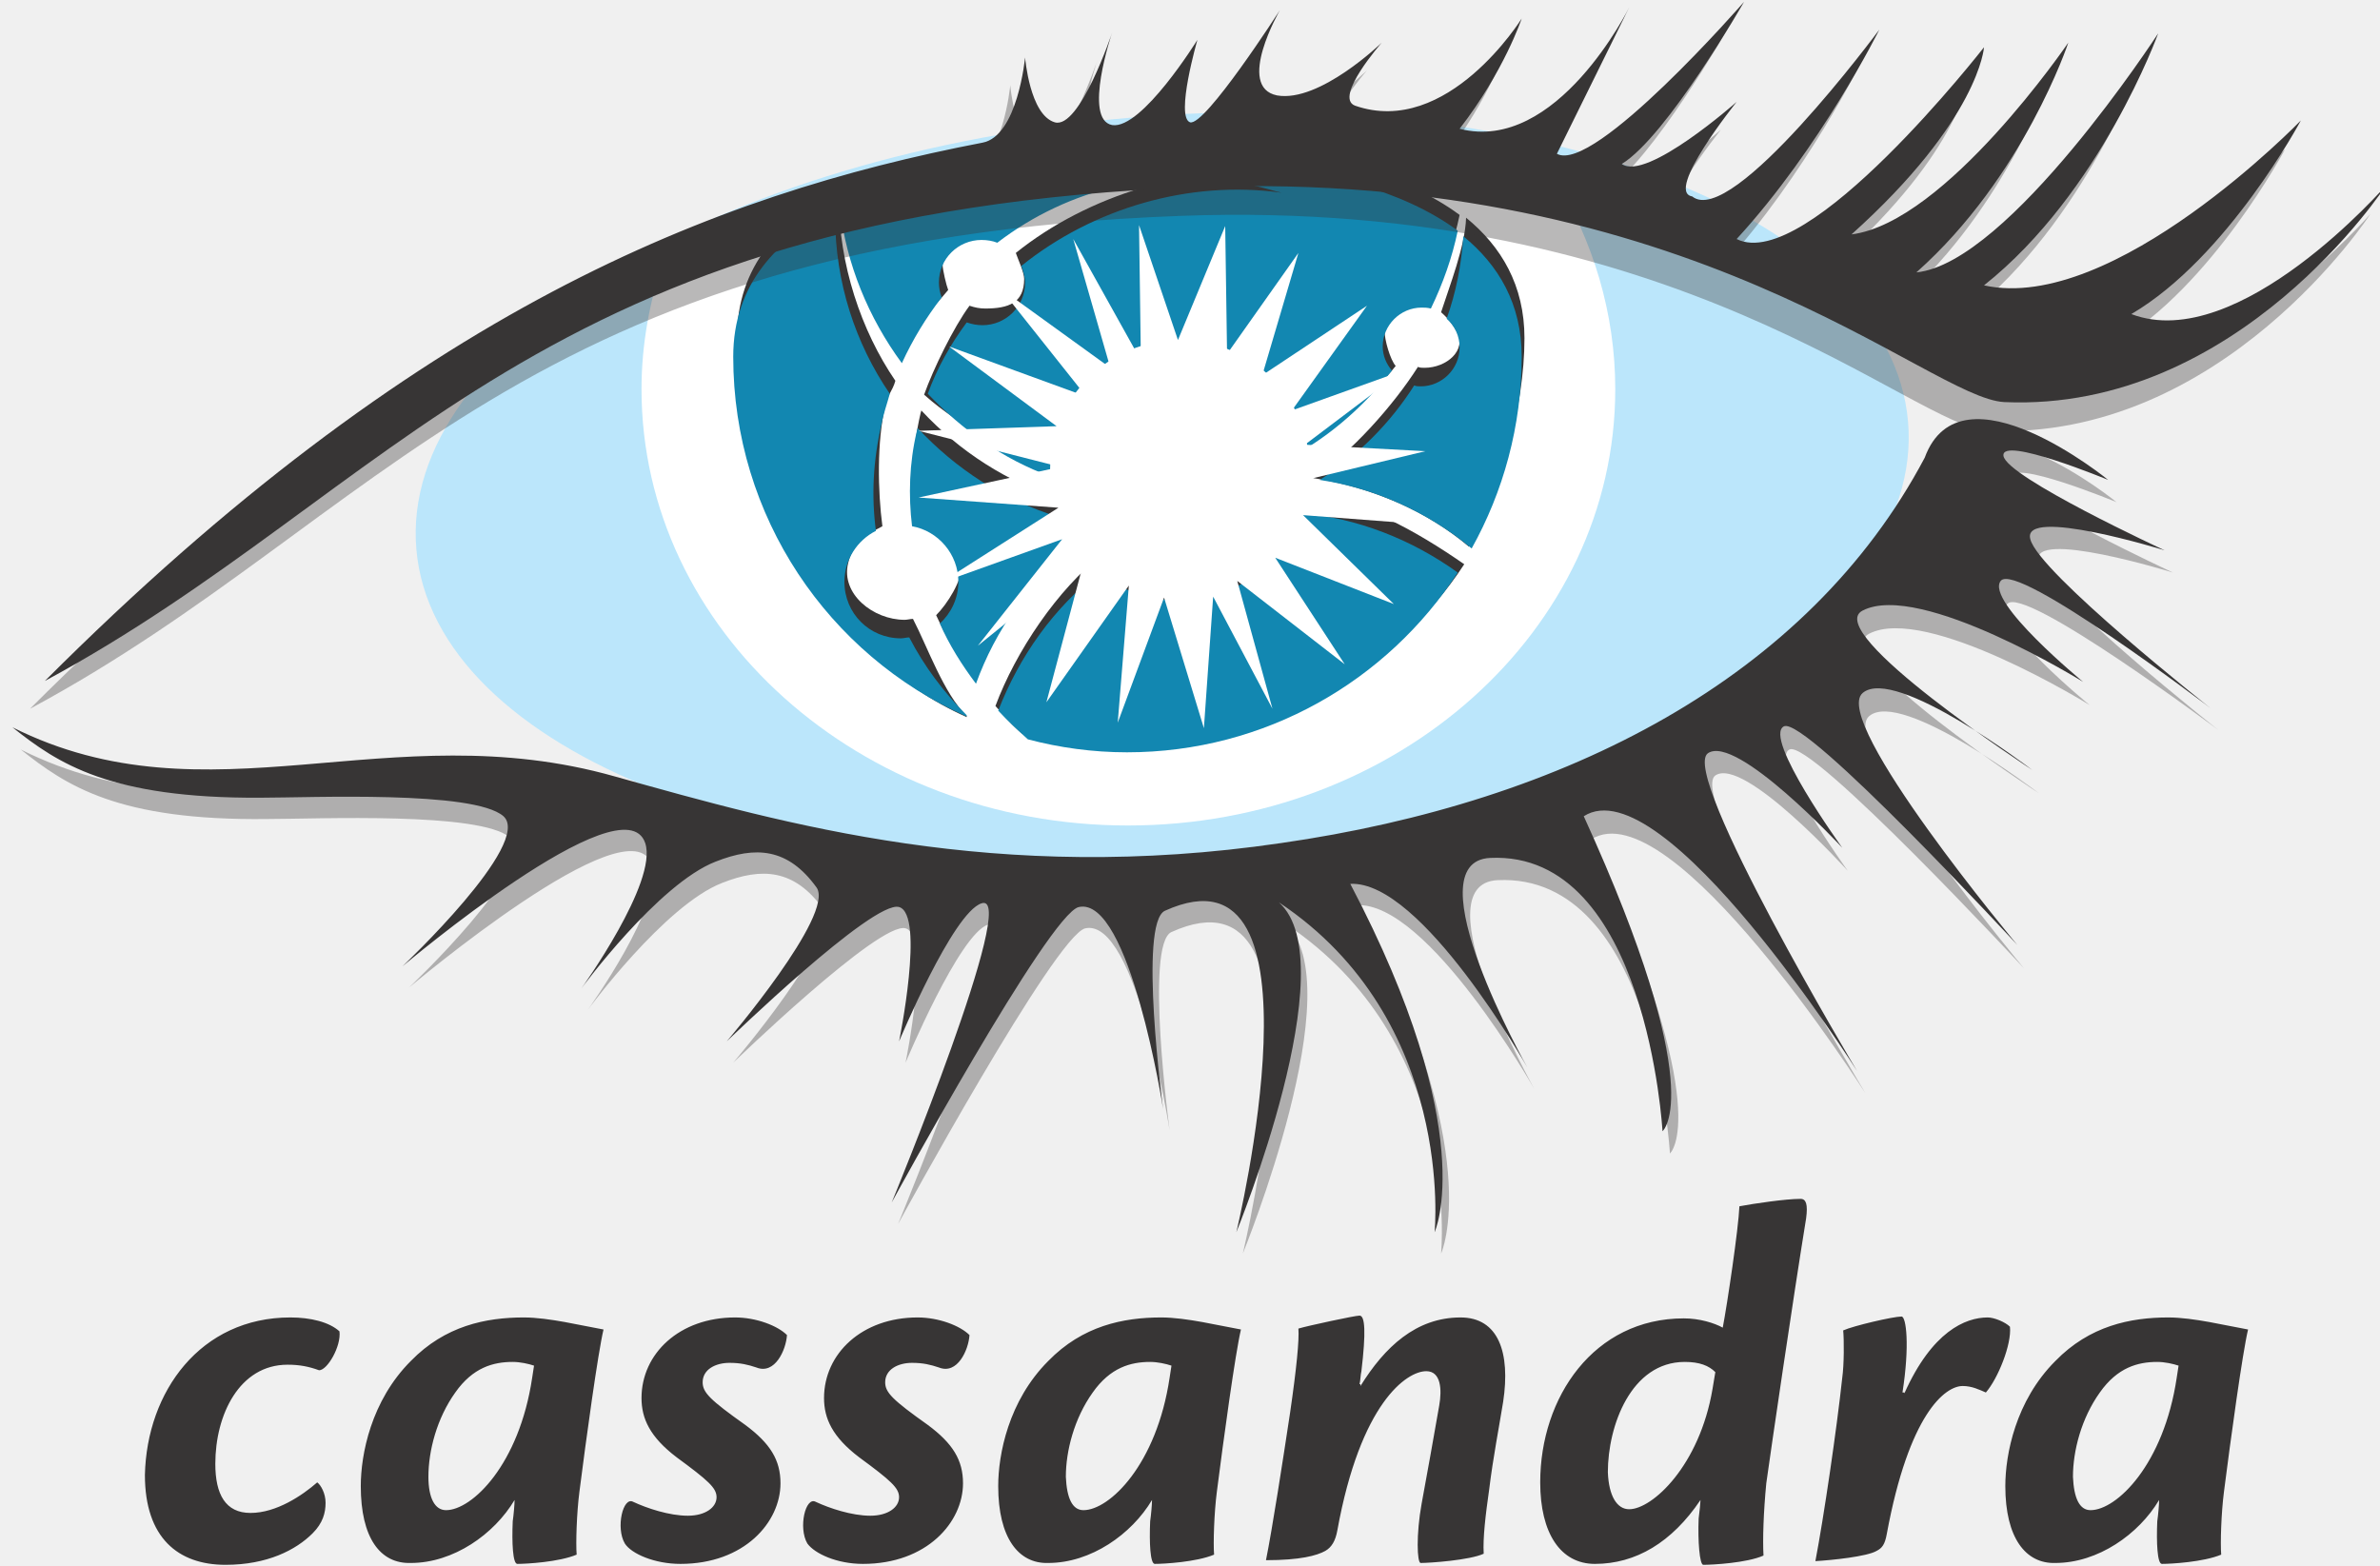
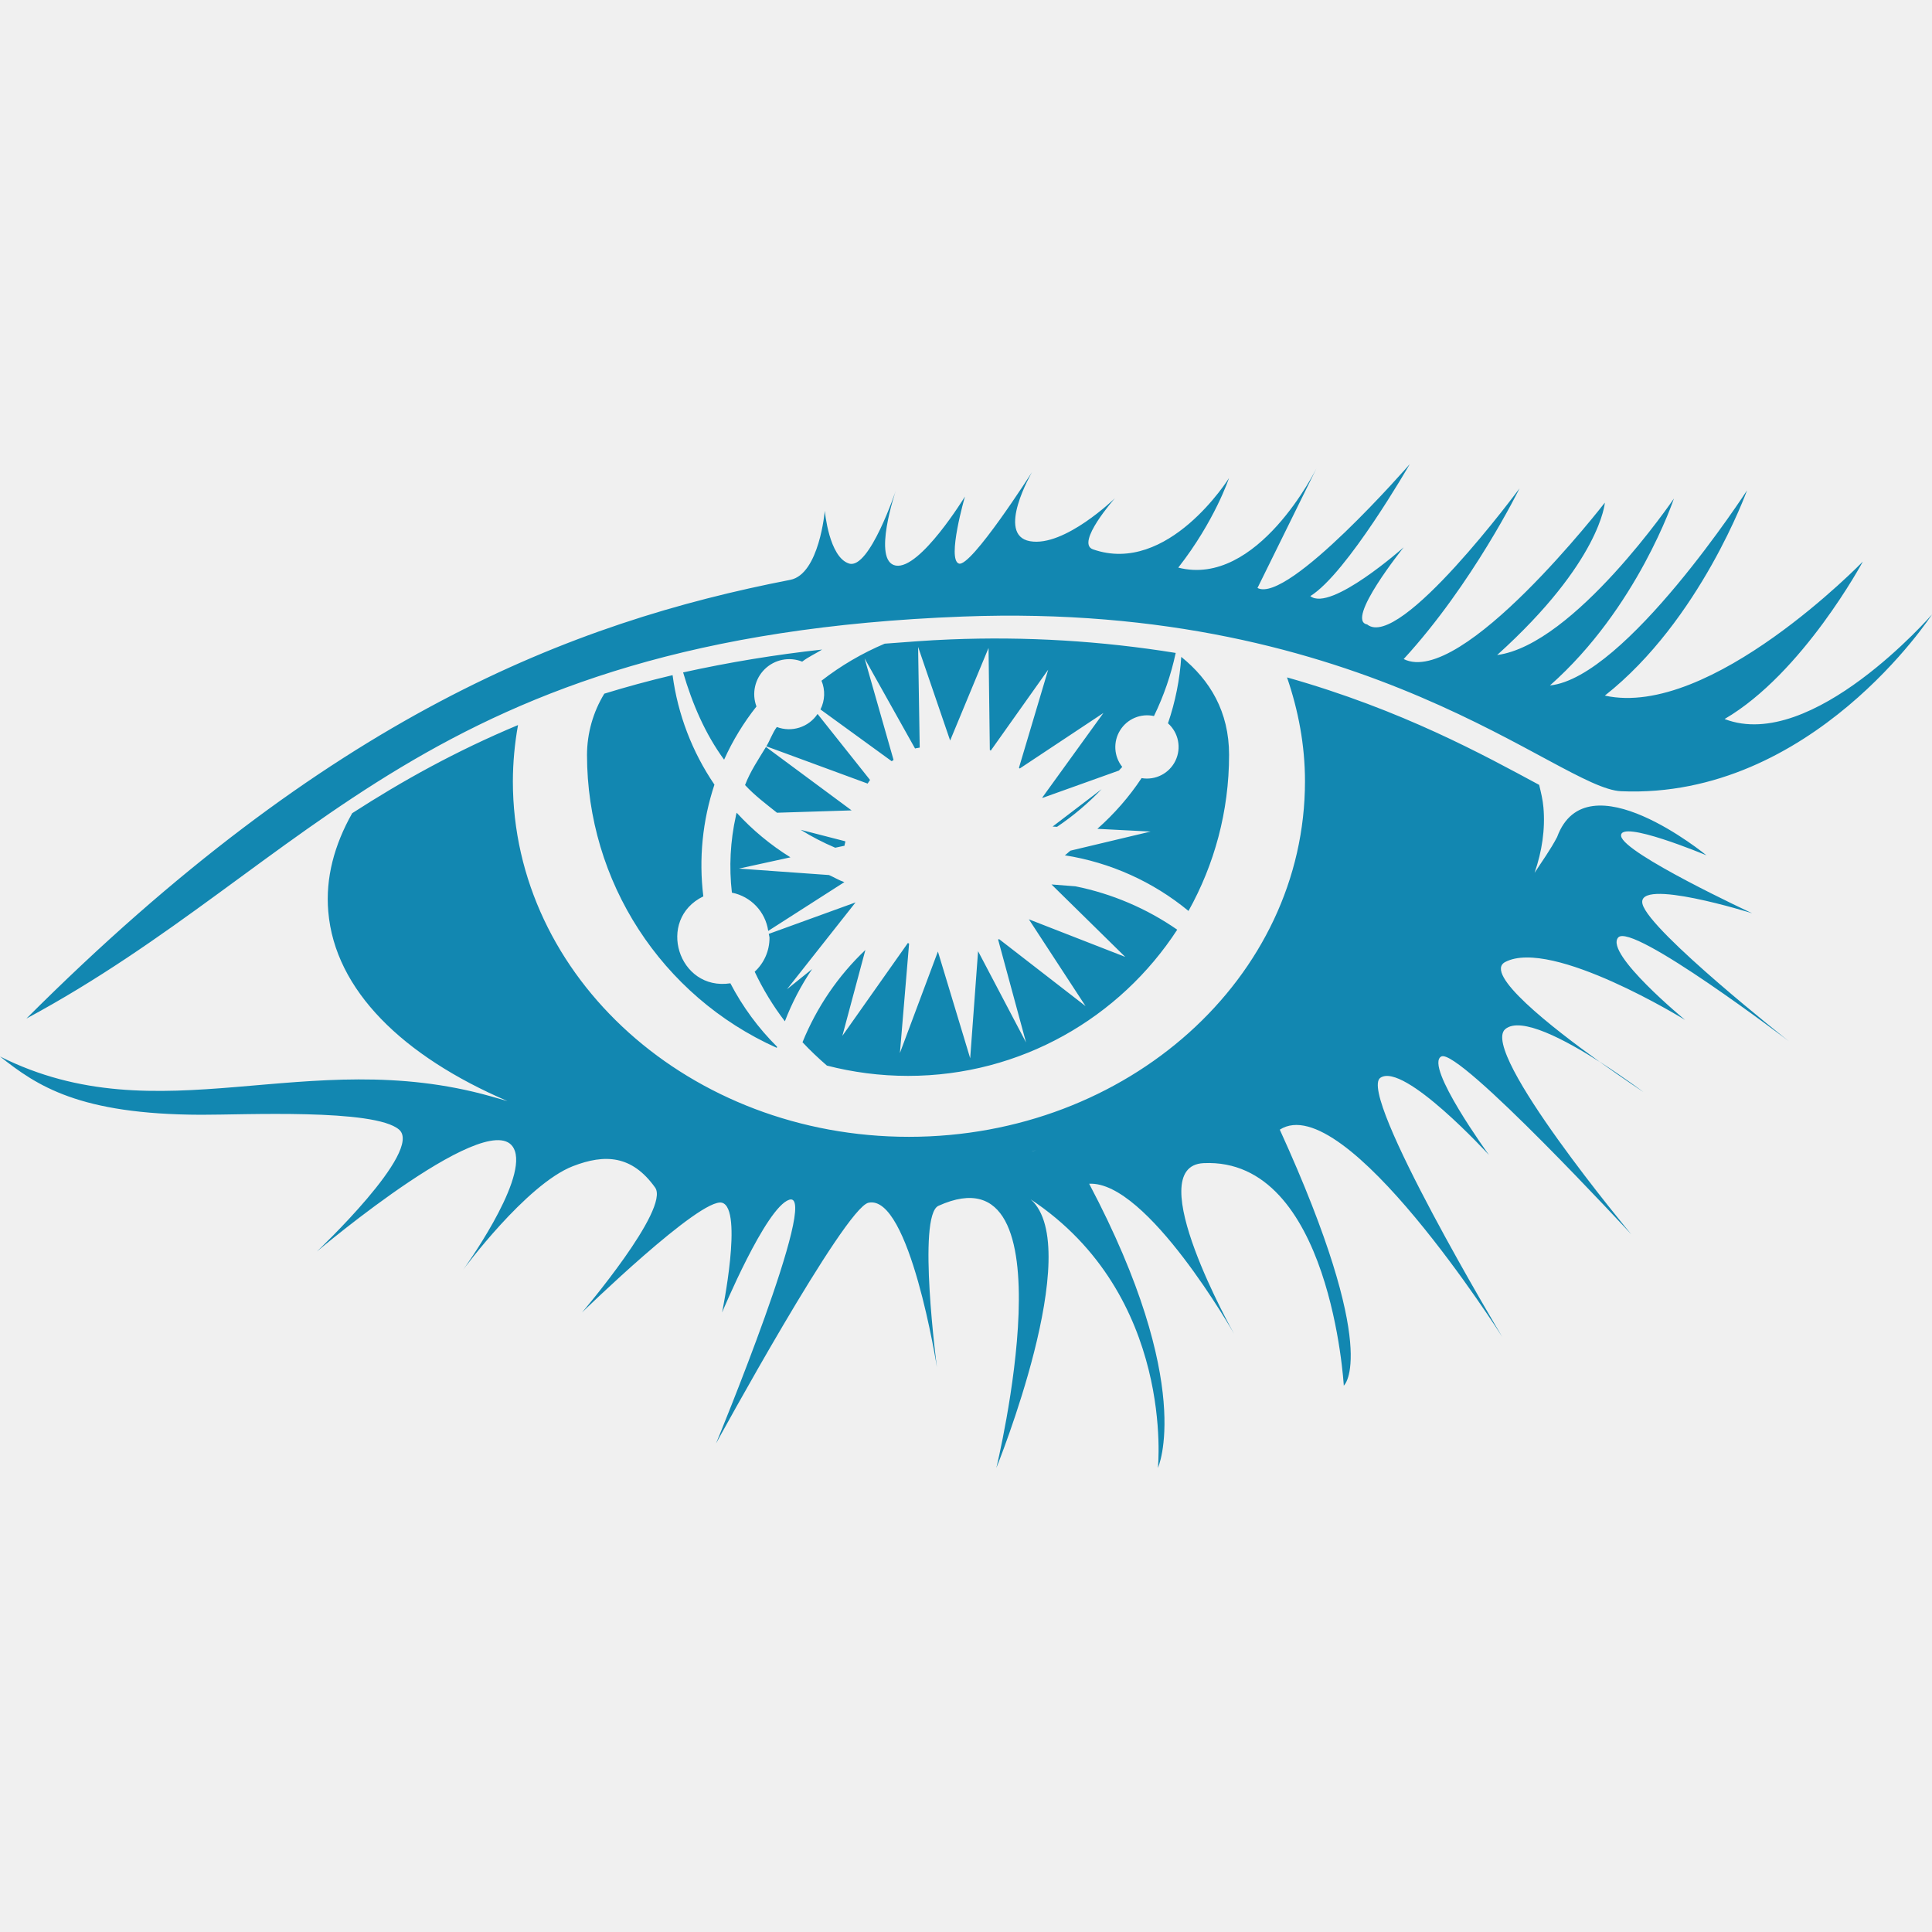
- <svg xmlns="http://www.w3.org/2000/svg" width="1.52em" height="1em" viewBox="0 0 256 169">
-   <path fill="#373535" d="M30.9 142.2c2.2 0 4.2.5 5.3 1.5c.2 1.6-1.3 4.2-2.2 4.2c-1.1-.4-2.1-.6-3.4-.6c-5.2 0-7.8 5.4-7.8 10.7c0 3.3 1.1 5.3 3.8 5.3c2.8 0 5.6-1.9 7.2-3.3c.4.3.9 1.2.9 2.2c0 1.1-.3 2.2-1.4 3.3c-1.8 1.8-4.9 3.4-9.4 3.4c-5.1 0-8.7-2.9-8.7-9.7c.2-9 6-17 15.7-17M47.7 163c2.8 0 7.9-4.9 9.3-14.3c.1-.6.1-.7.2-1.3c-.6-.2-1.5-.4-2.3-.4c-2.1 0-4.3.6-6.2 3.3c-2 2.8-2.9 6.3-2.9 9.1c0 2.3.7 3.6 1.9 3.6m-9.2-2.6c0-3.4 1.1-9.2 5.4-13.5c3.7-3.8 8.1-4.7 12.2-4.7c2.7 0 6.3.9 8.6 1.3c-.6 2.5-1.9 12-2.6 17.5c-.3 2.3-.4 5.6-.3 6.8c-1.9.8-5.4 1-6.4 1c-.5 0-.6-2.3-.5-4.6c.1-.7.2-1.8.2-2.3c-2.2 3.7-6.6 6.8-11.2 6.8c-3.3.1-5.4-2.7-5.4-8.3m40.4-18.2c2.3 0 4.6.9 5.6 1.9c-.1 1.6-1.3 4.3-3.3 3.5c-.9-.3-1.7-.5-2.9-.5c-1.5 0-2.9.7-2.9 2.1c0 1.1.8 1.9 4.6 4.6c2.7 2 3.8 3.8 3.8 6.3c0 4.2-3.9 8.7-10.8 8.7c-2.8 0-5.3-1.1-6-2.2c-1-1.7-.2-5.1.9-4.5c1.5.7 3.9 1.5 5.9 1.5c1.9 0 3.1-.9 3.1-2c0-1-.9-1.8-4.3-4.3c-2.9-2.2-3.8-4.2-3.8-6.4c0-4.8 4.1-8.7 10.1-8.7m19.7 0c2.3 0 4.6.9 5.6 1.9c-.1 1.6-1.3 4.3-3.3 3.5c-.9-.3-1.7-.5-2.9-.5c-1.5 0-2.9.7-2.9 2.1c0 1.1.8 1.9 4.6 4.6c2.7 2 3.8 3.8 3.8 6.3c0 4.2-3.9 8.7-10.8 8.7c-2.8 0-5.2-1.1-6-2.2c-1-1.7-.2-5.1.9-4.5c1.5.7 3.9 1.5 5.9 1.5c1.9 0 3.1-.9 3.1-2c0-1-.9-1.8-4.3-4.3c-2.9-2.2-3.8-4.2-3.8-6.4c0-4.8 4.1-8.7 10.1-8.7m17.9 20.8c2.8 0 7.9-4.9 9.3-14.3c.1-.6.1-.7.2-1.3c-.6-.2-1.5-.4-2.3-.4c-2.1 0-4.3.6-6.2 3.3c-2 2.8-2.9 6.3-2.9 9.1c.1 2.3.7 3.6 1.9 3.6m-9.2-2.6c0-3.4 1.1-9.2 5.4-13.5c3.7-3.8 8.1-4.7 12.2-4.7c2.7 0 6.3.9 8.6 1.3c-.6 2.5-1.9 12-2.6 17.5c-.3 2.3-.4 5.6-.3 6.8c-1.9.8-5.4 1-6.4 1c-.5 0-.6-2.3-.5-4.6c.1-.7.2-1.8.2-2.3c-2.2 3.7-6.6 6.8-11.2 6.8c-3.2.1-5.4-2.7-5.4-8.3m39.1-10.8c2.6-4.2 6-7.4 10.8-7.4c4.1 0 5.4 3.8 4.6 9.1c-.4 2.5-1.1 6.1-1.5 9.4c-.4 2.8-.7 5.3-.6 7c-1.5.7-5.8 1-6.8 1c-.4 0-.5-3.1.1-6.4c.5-2.7 1.4-7.7 1.9-10.6c.3-1.7.2-3.7-1.4-3.7c-2.1 0-7.1 3.4-9.6 17.2c-.2 1.1-.6 1.8-1.3 2.2c-.9.5-2.7 1-6.4 1c.7-3.5 1.8-10.6 2.6-15.9c.7-4.8 1-7.9.9-9.1c1-.3 6.1-1.4 6.6-1.4c.6 0 .7 1.8.2 6c-.1.4-.1 1-.2 1.4h.1zm29 13.3c2.5 0 7.6-4.7 9-13c.1-.5.2-1.3.3-1.8c-.7-.7-1.7-1.1-3.3-1.1c-5.8 0-8.3 6.9-8.3 11.9c.1 2.6 1 4 2.3 4m-3.7 5.9c-3.7 0-5.9-3.3-5.9-8.8c0-9.2 5.8-17.7 15.5-17.7c1.7 0 3.3.5 4.2 1c.5-2.6 1.7-10.7 1.8-13.1c1.6-.3 5-.8 6.6-.8c.6 0 .8.6.6 2.1c-1.4 8.6-3.8 25-4.3 28.6c-.3 3.1-.4 6.1-.3 7.8c-1.8.8-5.5 1-6.5 1c-.4 0-.6-2.6-.5-5c.1-.7.2-1.8.2-2c-3.1 4.6-7 6.9-11.4 6.9m33.4-18.4c3-6.7 6.6-8.2 9-8.2c.7 0 1.9.5 2.4 1c.2 1.9-1.3 5.6-2.6 7.1c-.7-.3-1.5-.7-2.5-.7c-1.9 0-5.8 3-8.2 16c-.2 1.1-.5 1.5-1.1 1.8c-1 .6-4.8 1-6.6 1.1c.9-4.7 2.3-14.2 2.9-19.8c.2-1.4.2-4.1.1-5.1c1.1-.5 5.4-1.5 6.3-1.5c.5 0 .9 3.1.1 8.2h.2zm20.1 12.6c2.8 0 7.9-4.9 9.3-14.3c.1-.6.1-.7.2-1.3c-.6-.2-1.5-.4-2.3-.4c-2.1 0-4.3.6-6.2 3.3c-2 2.8-2.9 6.3-2.9 9.1c.1 2.3.7 3.6 1.9 3.6m-9.2-2.6c0-3.4 1.1-9.2 5.4-13.5c3.7-3.8 8.1-4.7 12.2-4.7c2.7 0 6.3.9 8.6 1.3c-.6 2.5-1.9 12-2.6 17.5c-.3 2.3-.4 5.6-.3 6.8c-1.9.8-5.4 1-6.4 1c-.5 0-.6-2.3-.5-4.6c.1-.7.2-1.8.2-2.3c-2.2 3.7-6.6 6.8-11.2 6.8c-3.2.1-5.4-2.7-5.4-8.3" />
-   <path fill="#bbe6fb" d="M205.5 45.5c1.9 21.9-32.6 42.8-77.1 46.6s-82-10.9-83.9-32.8s32.6-42.8 77.1-46.6c44.4-3.8 82 10.8 83.9 32.8" />
-   <path fill="#fff" d="M122.8 15.2c-17-.3-36.8 6.5-51.6 12.8c-1.5 4.4-2.4 9.1-2.4 14c0 26 23.5 47.1 52.5 47.1s52.6-21 52.6-47.1c0-8.2-2.4-16-6.5-22.7c-11.8-1.8-28.1-3.8-44.6-4.1" />
-   <path fill="#fff" d="M121.4 15.2c-9.4-.6-25.6 4.3-39.1 9.2c-2.1 4.8-3.2 10.1-3.2 15.7c0 22.8 20.7 41.3 42.5 41.3c21.7 0 40.9-18.5 42.5-41.3c.5-7.4-2-14.4-5.6-20.4c-13.9-2.4-28.7-3.9-37.1-4.5" />
-   <path fill="#373535" d="M97.3 37.2c1.2-2.6 2.9-3.8 4.6-5.9c-.2-.5-.6-2.2-.6-2.7c0-2.6 2.1-4.6 4.6-4.6c.6 0 1.2.1 1.7.3c7.7-5.9 17.8-8.4 28-6.1c.9.2 1.8.5 2.7.7c-10-1.4-21.4 2.2-29.1 8.4c.2.6.9 2.1.9 2.8c0 2.6-1.7 3.2-4.2 3.2c-.6 0-1.1-.1-1.7-.3c-1.7 2.3-3.9 6.8-4.9 9.6c4.3 3.8 8.1 5.2 13.1 7.1c0-.2.2-.5.2-.7c0-7.7 6.8-14 14.5-14c6.9 0 12.7 5 13.8 11.6c3.5-2.2 6.8-3.9 9.3-7.1c-.6-.7-1.2-2.8-1.2-3.8c0-2.3 1.9-4.2 4.2-4.2c.3 0 .6 0 1 .1c1.3-2.7 2.3-5.5 2.9-8.4c-12.1-9-35.5-7.7-35.5-7.7s-18.6-1-31.2 5.2c.9 5.8 3.3 11.6 6.9 16.5" />
-   <path fill="#373535" d="M155.1 33.7c.9.8 1.3 1.4 1.7 2.1c1.1 2-1.1 3.9-3.5 3.9c-.2 0-.5 0-.7-.1c-2.6 4.1-7.2 9.3-11.3 12c6.3 1 12.2 3.5 16.8 7.4c3.4-6.1 6-15 6-22.5c0-5.7-2.5-9.9-6.3-13c-.1 3.1-1.8 7.4-2.7 10.2m-50.8 38.8c2.1-5.8 7.2-10.2 12.1-14.1c-.7-1-1.8-3.4-2.2-4.5c-5.9-1.8-11.1-5.2-15.2-9.6c0 .1-.1.3-.1.4c-.8 3.4-.9 6.9-.5 10.2c2.8.5 5 3 5 6c0 1.8-1.6 4.3-2.8 5.5c1.2 2.6 2.1 4 3.7 6.1" />
-   <path fill="#373535" d="M103.9 77.3c-2.5-2.5-4.2-7.4-5.8-10.5c-.3 0-.6.1-.9.1c-3.4 0-6.9-2.8-6.1-6.1c.4-1.8 1.7-3 3.7-4c-.5-3.8-.6-9.1.3-13c.2-1.1.8-1.6 1.1-2.7c-3.7-5.4-6.1-12.6-6.1-19.7v-.8c-6.3 3.2-11 8.1-11 15.9c0 17.3 10 34.3 24.8 40.9zm36.5-23.9c-1.9 5.4-7.1 9.4-13.2 9.4c-3.3 0-6.3-1.1-8.6-3c-4.9 3.8-9.4 10.5-11.6 16.4c1 1.1 1.7 2 2.9 3c3.4.9 8.2 0 11.9 0c14.9 0 28.2-6.6 35.8-18.3c-5.2-3.6-11.2-7-17.2-7.5" />
-   <path fill="#1287b1" d="M96.9 39.2c1.2-2.6 2.6-4.9 4.3-7.1c-.2-.5-.3-1.1-.3-1.6c0-2.6 2.1-4.6 4.6-4.6c.6 0 1.2.1 1.7.3c7.7-5.9 17.8-8.4 28-6.1c.9.2 1.8.5 2.7.7c-10-1.4-20.4 1.7-28.1 7.9c.2.6.4 1.2.4 1.8c0 2.6-2.1 4.6-4.6 4.6c-.6 0-1.1-.1-1.7-.3c-1.7 2.3-3.2 4.9-4.2 7.7c3.7 3.9 8.2 7.1 13.2 8.9v-.7c0-7.7 6.3-14 14-14c6.9 0 12.7 5 13.8 11.6c3.5-2.2 6.5-5 9.1-8.3c-.6-.7-1-1.6-1-2.6c0-2.3 1.9-4.2 4.2-4.2c.3 0 .6 0 1 .1c1.3-2.7 2.3-5.5 2.9-8.4c-12.1-9-35.5-7.7-35.5-7.7s-18.6-1-31.2 5.2c.7 6.1 3.1 11.9 6.7 16.8" />
-   <path fill="#1287b1" d="M155.7 34.4c.9.8 1.4 1.9 1.4 3.1c0 2.3-1.9 4.2-4.2 4.2c-.2 0-.5 0-.7-.1c-2.6 4.1-6.1 7.6-10.2 10.2c6 .9 11.7 3.5 16.4 7.4c3.4-6.1 5.4-13.2 5.4-20.7c0-5.7-2.5-9.9-6.3-13c-.2 3.1-.8 6.1-1.8 8.9m-50.8 39.4c2.1-5.8 5.7-10.9 10.6-14.8c-.7-1-1.3-2-1.7-3.2c-5.9-1.8-11.1-5.2-15.2-9.6c0 .1-.1.3-.1.4c-.8 3.4-.9 6.9-.5 10.2c2.8.5 5 3 5 6c0 1.8-.8 3.4-2 4.5c1 2.3 2.4 4.5 3.9 6.5" />
-   <path fill="#1287b1" d="M103.9 77.2c-2.5-2.5-4.6-5.3-6.2-8.4c-.3 0-.6.1-.9.1c-3.4 0-6.1-2.7-6.1-6.1c0-2.4 1.4-4.5 3.4-5.5c-.5-3.8-.3-7.6.6-11.5c.2-1.1.6-2.2.9-3.3c-3.7-5.4-5.9-12-5.9-19.1v-.8c-6.3 3.2-11 8.1-11 15.9c0 17.3 10.3 32.2 25.1 38.8c.1 0 .1 0 .1-.1M140 55.4c-1.9 5.4-7.1 9.4-13.2 9.4c-3.3 0-6.3-1.1-8.6-3c-4.9 3.8-8.6 9-10.9 14.9c1 1.1 2.1 2.1 3.2 3.1c3.4.9 7 1.4 10.7 1.4c14.9 0 28.1-7.7 35.7-19.4c-5-3.6-10.9-5.9-16.9-6.4" />
-   <path fill="#fff" d="m140.5 51.8l12.9-3.1l-13-.7l10.6-8l-12 4.3l8.1-11.3l-11.3 7.5l3.9-13.2l-7.7 10.9l-.2-13.8l-5.1 12.3l-4.2-12.4l.2 14.6l-7.3-13.1l4 13.9l-11.9-8.6l9.3 11.7l-14.8-5.4l11.6 8.6l-14.9.5l15.3 3.9l-15.3 3.3l15.1 1.1l-12.7 8.1l13.1-4.7l-9.1 11.5l11.5-9.3l-4.1 15.4l8.9-12.6l-1.2 14.8l5-13.5l4.3 14.1l1-14.2l6.4 12.1l-3.8-13.8l11.6 9l-7.5-11.5l12.8 5l-9.8-9.6l13.1 1z" />
-   <path fill="#373535" fill-opacity=".35" d="M2.8 76.5C42.9 36.4 74.9 24 104 18.4c3.8-.7 4.6-9.2 4.6-9.2s.5 6.2 3.2 7s6.2-9.7 6.2-9.7s-3.2 9.4 0 10c3.2.5 9.2-9.2 9.2-9.2s-2.4 8.3-.8 8.9c1.6.5 9.7-12.1 9.7-12.1s-4.8 8.3-.3 9.2c4.6.8 11.3-5.7 11.3-5.7s-5.2 5.9-2.9 6.8c10 3.5 18-9.4 18-9.4s-1.9 5.7-6.7 11.9c10.5 2.7 18.3-13.1 18.3-13.1L166 19.6c4 2 20.1-16.6 20.1-16.6s-8.3 14.5-13.2 17.5c2.7 2.2 12.4-6.5 12.4-6.5s-7.8 9.7-4.8 10.2c4.3 3.5 20.2-18 20.2-18s-6.2 12.7-15.3 22.6C193 32.7 212 8.2 212 8.2s-.5 7.8-14.3 20.2c10.2-1.3 23.4-20.7 23.4-20.7s-4.8 14.5-16.4 24.8c10-1 26.1-25.8 26.1-25.8s-6.2 17.2-18.8 27.2c14 3.1 34.2-17.8 34.2-17.8s-7.9 14.8-18.3 20.9c11.6 4.4 27.5-13.9 27.5-13.9s-15.9 24.5-41.2 23.4c-8.3-.4-33.4-25.2-87.2-23.2C55.8 25.9 40.8 56.1 2.8 76.5" />
-   <path fill="#373535" d="M4.4 73.5C44.5 33.4 76.5 21 105.6 15.4c3.8-.7 4.6-9.2 4.6-9.2s.5 6.2 3.2 7s6.2-9.7 6.2-9.7s-3.2 9.4 0 10c3.2.5 9.2-9.2 9.2-9.2s-2.4 8.3-.8 8.9c1.6.5 9.7-12.1 9.7-12.1s-4.8 8.3-.3 9.2c4.6.8 11.3-5.7 11.3-5.7s-5.2 5.9-2.9 6.8c10 3.5 18-9.4 18-9.4s-1.9 5.7-6.7 11.9C167.6 16.6 175.4.8 175.4.8l-7.8 15.8c4 2.2 20.2-16.4 20.2-16.4s-8.3 14.5-13.2 17.5C177.3 19.6 187 11 187 11s-7.8 9.7-4.8 10.2c4.3 3.5 20.2-18 20.2-18s-6.3 12.7-15.4 22.6c7.6 3.8 26.7-20.7 26.7-20.7s-.5 7.8-14.3 20.2c10.2-1.3 23.4-20.7 23.4-20.7s-4.8 14.5-16.4 24.8c10-1 26.1-25.8 26.1-25.8s-6.2 17.2-18.8 27.2c14 3.1 34.2-17.8 34.2-17.8s-7.9 14.8-18.3 20.9c11.6 4.4 27.5-13.9 27.5-13.9s-15.9 24.5-41.2 23.4c-8.3-.4-33.4-25.2-87.2-23.2C57.5 22.9 42.4 53 4.4 73.5" />
-   <path fill="#373535" fill-opacity=".35" d="M1.8 80.9c21.2 10.6 40.6-1.6 65 5.3c18.6 5.2 41.2 11.7 71.9 7.2c30.7-4.4 56.9-17.8 69.5-41.6c3.9-10.6 19.8 2.4 19.8 2.4s-11.6-4.8-11.3-2.6c.3 2.3 17.4 10.2 17.4 10.2s-15.5-4.8-14.5-1.2c.9 3.6 19.4 18.2 19.4 18.2S217.9 63 216.2 65.2c-1.8 2.2 8.9 10.9 8.9 10.9s-17.6-10.9-23.8-7.7c-4.5 2.3 18.3 17.2 18.3 17.2s-14.8-11.3-18.3-8.3s16.7 27.2 16.7 27.2s-23-24.8-25.3-23.6S199 94 199 94s-11.2-12.4-14.3-10.3c-3.1 2.2 16.2 34.3 16.2 34.3S180 85.1 171.3 90.6c13.5 29.7 8.5 33.9 8.5 33.9s-1.7-30.3-18.6-29.5c-8.5.4 4 22.6 4 22.6S153.7 97.3 146 97.7c14.1 26.8 9.1 37.6 9.1 37.6s2.3-22.9-16.8-35.6c7.3 6.5-4.6 35.6-4.6 35.6s10.4-42.9-7.7-34.7c-2.9 1.3-.2 21.4-.2 21.4s-3.6-23-9.1-21.8c-3.2.7-20.2 31.9-20.2 31.9s13.9-33.7 9.7-32.3c-3.1 1-8.9 14.9-8.9 14.9s2.8-13.7 0-14.5s-18.6 14.5-18.6 14.5s11.7-13.7 9.7-16.6c-3.1-4.3-6.6-4.5-10.9-2.8C71.3 97.7 63 109 63 109s8.3-11.5 6.9-15.7c-2.3-6.9-26.2 13.3-26.2 13.3s14.1-13.3 10.9-16.2c-3.2-2.8-20.8-2-26.2-2c-16.1.2-21.7-3.6-26.6-7.5" />
-   <path fill="#373535" d="M.9 78.5c21.2 10.6 40.6-1.6 65 5.3c18.6 5.2 41.2 11.7 71.9 7.2c30.7-4.4 56.9-17.8 69.5-41.6c3.9-10.6 19.8 2.4 19.8 2.4s-11.6-4.8-11.3-2.6c.3 2.3 17.4 10.2 17.4 10.2s-15.5-4.8-14.5-1.2c.9 3.6 19.4 18.2 19.4 18.2s-20.9-15.9-22.6-13.7s8.9 10.9 8.9 10.9s-17.6-10.9-23.8-7.7c-4.5 2.3 18.3 17.2 18.3 17.2s-14.8-11.3-18.3-8.3s16.7 27.2 16.7 27.2s-22.9-24.8-25.2-23.6s6.3 13.1 6.3 13.1s-11.4-12.3-14.5-10.2c-3.1 2.2 16.1 34.3 16.1 34.3s-20.9-33-29.5-27.5c13.6 29.8 8.5 34 8.5 34s-1.7-30.3-18.6-29.5c-8.5.4 4 22.6 4 22.6S153 95 145.3 95.4c14.1 26.8 9.1 37.6 9.1 37.6s2.3-22.9-16.8-35.6c7.3 6.5-4.6 35.6-4.6 35.6s10.4-42.9-7.7-34.7c-2.9 1.3-.2 21.4-.2 21.4s-3.6-23-9.1-21.8c-3.2.7-20.2 31.9-20.2 31.9s13.9-33.7 9.7-32.3c-3.1 1-8.9 14.9-8.9 14.9s2.8-13.7 0-14.5S78 112.4 78 112.4s11.7-13.7 9.7-16.6c-3.1-4.3-6.6-4.5-10.9-2.8c-6.2 2.4-14.5 13.7-14.5 13.7s8.3-11.5 6.9-15.7C66.9 84.1 43 104.3 43 104.3S57.1 91 53.9 88.1c-3.2-2.8-20.8-2-26.2-2c-16.3.1-21.9-3.7-26.8-7.6" />
+ <svg xmlns="http://www.w3.org/2000/svg" fill="#1287B1" role="img" viewBox="0 0 24 24">
+   <path d="M10.374 10.53a3.102 3.102 0 0 1-.428-.222l.555.143c0 .02-.01.036-.01.055l-.117.025zm-.283 1.506-.315.253.852-1.079-1.078.391c.002.017.009.033.009.05a.57.57 0 0 1-.184.42c.102.217.228.424.375.616a3.2 3.2 0 0 1 .34-.651zm.717-2.347-.652-.82a.427.427 0 0 1-.506.162c-.054.073-.083.162-.13.24l1.258.463c.011-.015.019-.031.03-.045zm-1.666.444c-.07.314-.087.637-.05.956a.566.566 0 0 1 .451.475l.946-.606c-.067-.022-.126-.06-.191-.088l-1.119-.08.64-.14a3.186 3.186 0 0 1-.668-.554l-.01.037zM20.1 11.648c-.164.202.833 1.022.833 1.022s-1.654-1.022-2.234-.72c-.278.144.574.811 1.175 1.242-.428-.274-.982-.571-1.175-.408-.328.277 1.565 2.549 1.565 2.549s-2.145-2.322-2.36-2.209c-.214.114.593 1.224.593 1.224s-1.06-1.16-1.35-.959c-.29.202 1.514 3.218 1.514 3.218s-1.956-3.091-2.763-2.574c1.268 2.782.795 3.18.795 3.18s-.162-2.839-1.742-2.764c-.795.038.379 2.12.379 2.12s-1.08-1.902-1.8-1.864c1.326 2.51.854 3.53.854 3.53s.219-2.143-1.58-3.336c.682.606-.427 3.336-.427 3.336s.976-4.023-.719-3.256c-.268.121-.019 2.007-.019 2.007s-.34-2.158-.851-2.045c-.298.066-1.893 2.99-1.893 2.99s1.306-3.16.908-3.027c-.29.096-.833 1.4-.833 1.4s.265-1.287 0-1.363c-.264-.075-1.74 1.363-1.74 1.363s1.097-1.287.908-1.552c-.287-.402-.623-.42-1.022-.265-.581.226-1.363 1.287-1.363 1.287s.78-1.074.643-1.476c-.219-.647-2.46 1.249-2.46 1.249s1.325-1.25 1.022-1.514c-.303-.265-1.947-.183-2.46-.185-1.515-.004-2.039-.36-2.498-.724 1.987.997 3.803-.151 6.094.494l.21.06c-1.3-.558-2.144-1.378-2.226-2.354-.036-.416.074-.827.297-1.222.619-.4 1.29-.773 2.06-1.095a4 4 0 0 0-.064.698c0 2.44 2.203 4.417 4.92 4.417s4.92-1.977 4.92-4.417c0-.45-.083-.881-.223-1.29 1.431.404 2.45.968 3.132 1.335.022.092.045.184.053.279.024.274-.018.547-.11.814.095-.147.198-.288.28-.445.367-.997 1.855.227 1.855.227s-1.085-.454-1.06-.24c.026.215 1.628.96 1.628.96s-1.45-.455-1.362-.114c.088.34 1.817 1.703 1.817 1.703s-1.956-1.489-2.12-1.287zm-7.268 2.65.042-.008-.06.01zM9.256 9.753c.12.13.26.234.396.343l.927-.029-1.064-.788c-.093.154-.195.303-.26.474Zm10.62 3.44c.3.215.54.373.54.373s-.24-.181-.54-.374zM7.507 8.617c-.14.229-.214.492-.215.76a3.99 3.99 0 0 0 2.358 3.64c0-.005.002-.01.003-.014a3.19 3.19 0 0 1-.58-.788c-.648.099-.926-.794-.336-1.08a3.174 3.174 0 0 1 .138-1.388 3.162 3.162 0 0 1-.52-1.36c-.296.07-.579.147-.848.23Zm1.488.82c.108-.24.243-.46.402-.661a.435.435 0 0 1 .568-.557c.077-.059.166-.099.248-.15a16.17 16.17 0 0 0-1.727.284c.114.388.272.76.509 1.084Zm2.285 3.928c1.4 0 2.633-.723 3.344-1.816a3.399 3.399 0 0 0-1.265-.539l-.297-.023.916.9-1.197-.467.704 1.078-1.074-.832-.012.006.347 1.278-.596-1.134-.098 1.33-.401-1.326-.472 1.261.114-1.359c-.006-.002-.01-.006-.015-.008l-.814 1.154.286-1.067c-.34.322-.605.713-.781 1.146.095.102.197.198.303.29.322.083.66.128 1.008.128zm10.145-4.434c.971-.567 1.716-1.955 1.716-1.955s-1.893 1.955-3.205 1.665c1.186-.934 1.766-2.549 1.766-2.549s-1.506 2.325-2.448 2.423c1.086-.959 1.54-2.322 1.54-2.322s-1.237 1.817-2.196 1.944c1.287-1.161 1.338-1.893 1.338-1.893s-1.781 2.302-2.499 1.943c.858-.934 1.439-2.12 1.439-2.12s-1.489 2.019-1.893 1.69c-.277-.05.454-.958.454-.958s-.908.807-1.16.606c.454-.278 1.236-1.64 1.236-1.64S16 7.505 15.621 7.304l.731-1.483s-.73 1.483-1.715 1.23c.454-.58.63-1.112.63-1.112s-.756 1.213-1.69.885c-.22-.077.273-.635.273-.635s-.626.61-1.055.534c-.43-.076.025-.858.025-.858s-.757 1.186-.908 1.136c-.152-.05.075-.833.075-.833s-.555.908-.858.858c-.302-.05 0-.934 0-.934s-.328.984-.58.909c-.252-.076-.303-.656-.303-.656s-.068.788-.429.858c-2.725.53-5.728 1.69-9.489 5.45C3.887 10.738 5.3 7.91 11.962 7.659c5.044-.191 7.399 2.137 8.177 2.17C22.51 9.93 24 7.633 24 7.633s-1.489 1.716-2.574 1.3zm-7.74.872-.608.464v.001l.054.003a3.35 3.35 0 0 0 .554-.468zm1.583-.426c0-.536-.237-.929-.594-1.217a3.178 3.178 0 0 1-.165.825.393.393 0 0 1-.328.681c-.154.233-.34.445-.549.63l.661.034-.995.237c-.025.018-.045.041-.07.058a3.194 3.194 0 0 1 1.536.691c.32-.574.504-1.235.504-1.94zM10.99 7.996a3.5 3.5 0 0 0-.785.46.427.427 0 0 1-.013.357l.885.643.023-.016-.36-1.262.627 1.12c.018-.006.04-.006.058-.011l-.02-1.251.398 1.163.477-1.15.016 1.268c.004.001.007.005.012.007l.713-1.005-.363 1.218.009.01 1.04-.69-.759 1.05.002.005.95-.34c.012-.016.028-.029.041-.045a.395.395 0 0 1 .394-.632 3.43 3.43 0 0 0 .27-.784 13.99 13.99 0 0 0-2.798-.168c-.286.011-.55.033-.817.053Z" />
</svg>
